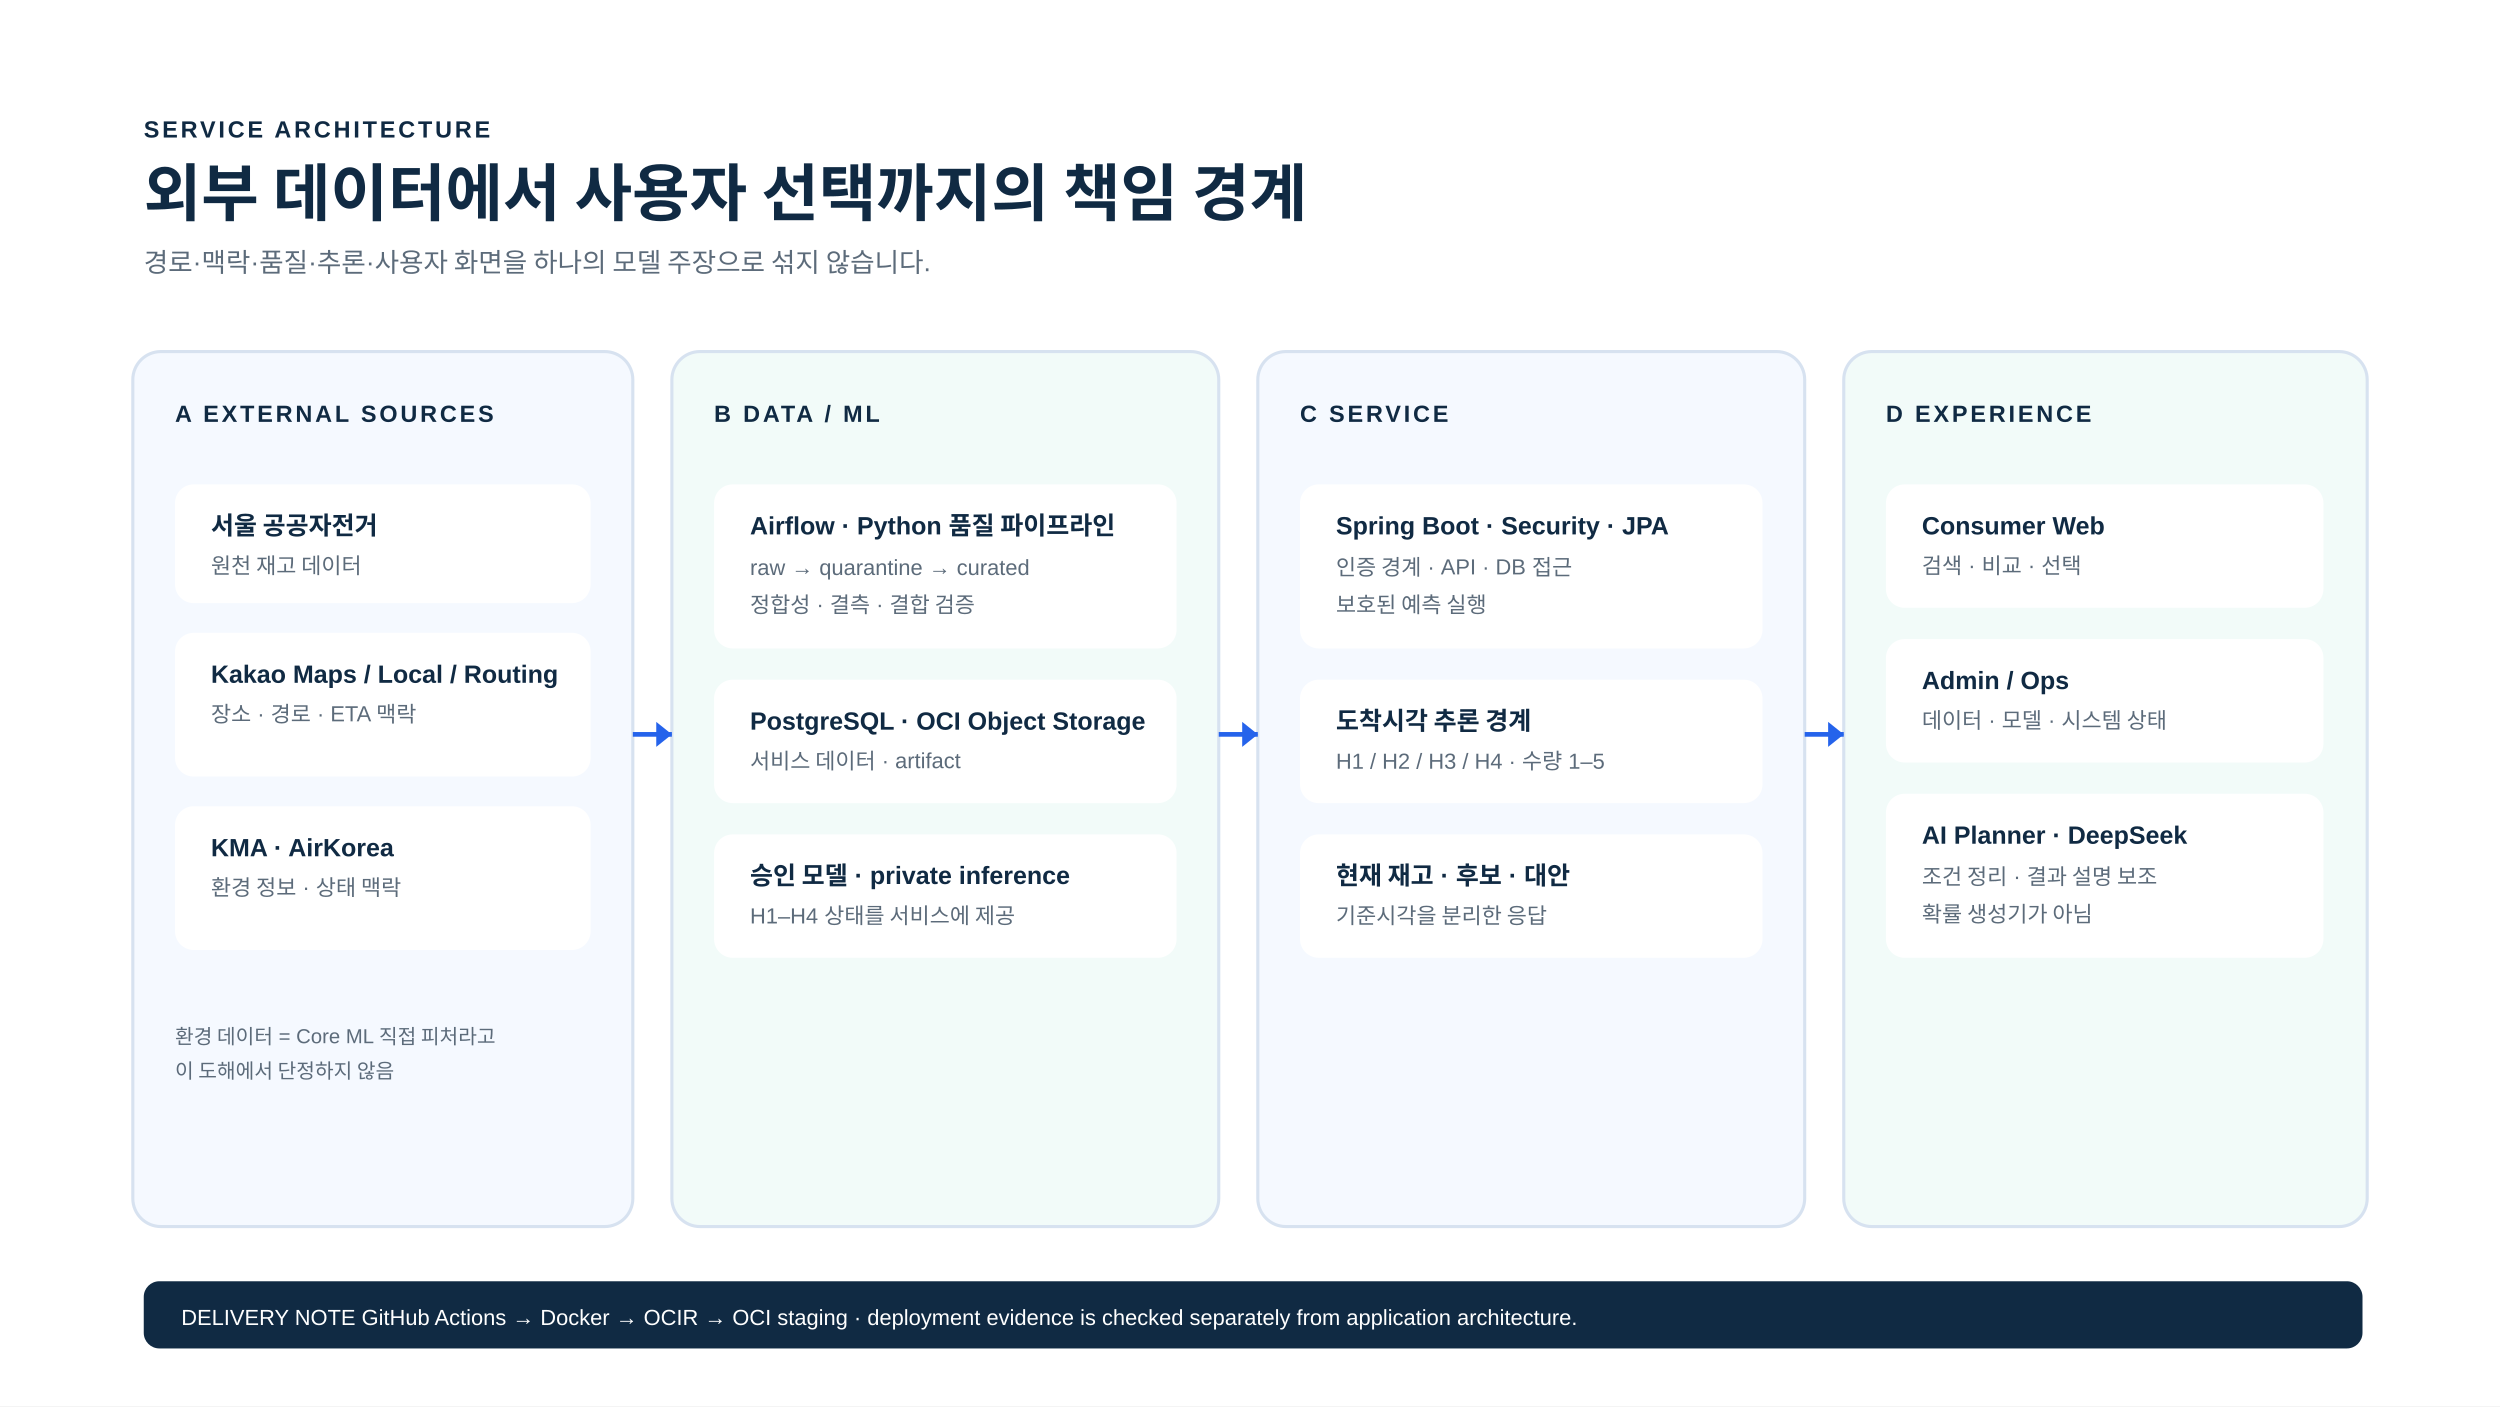
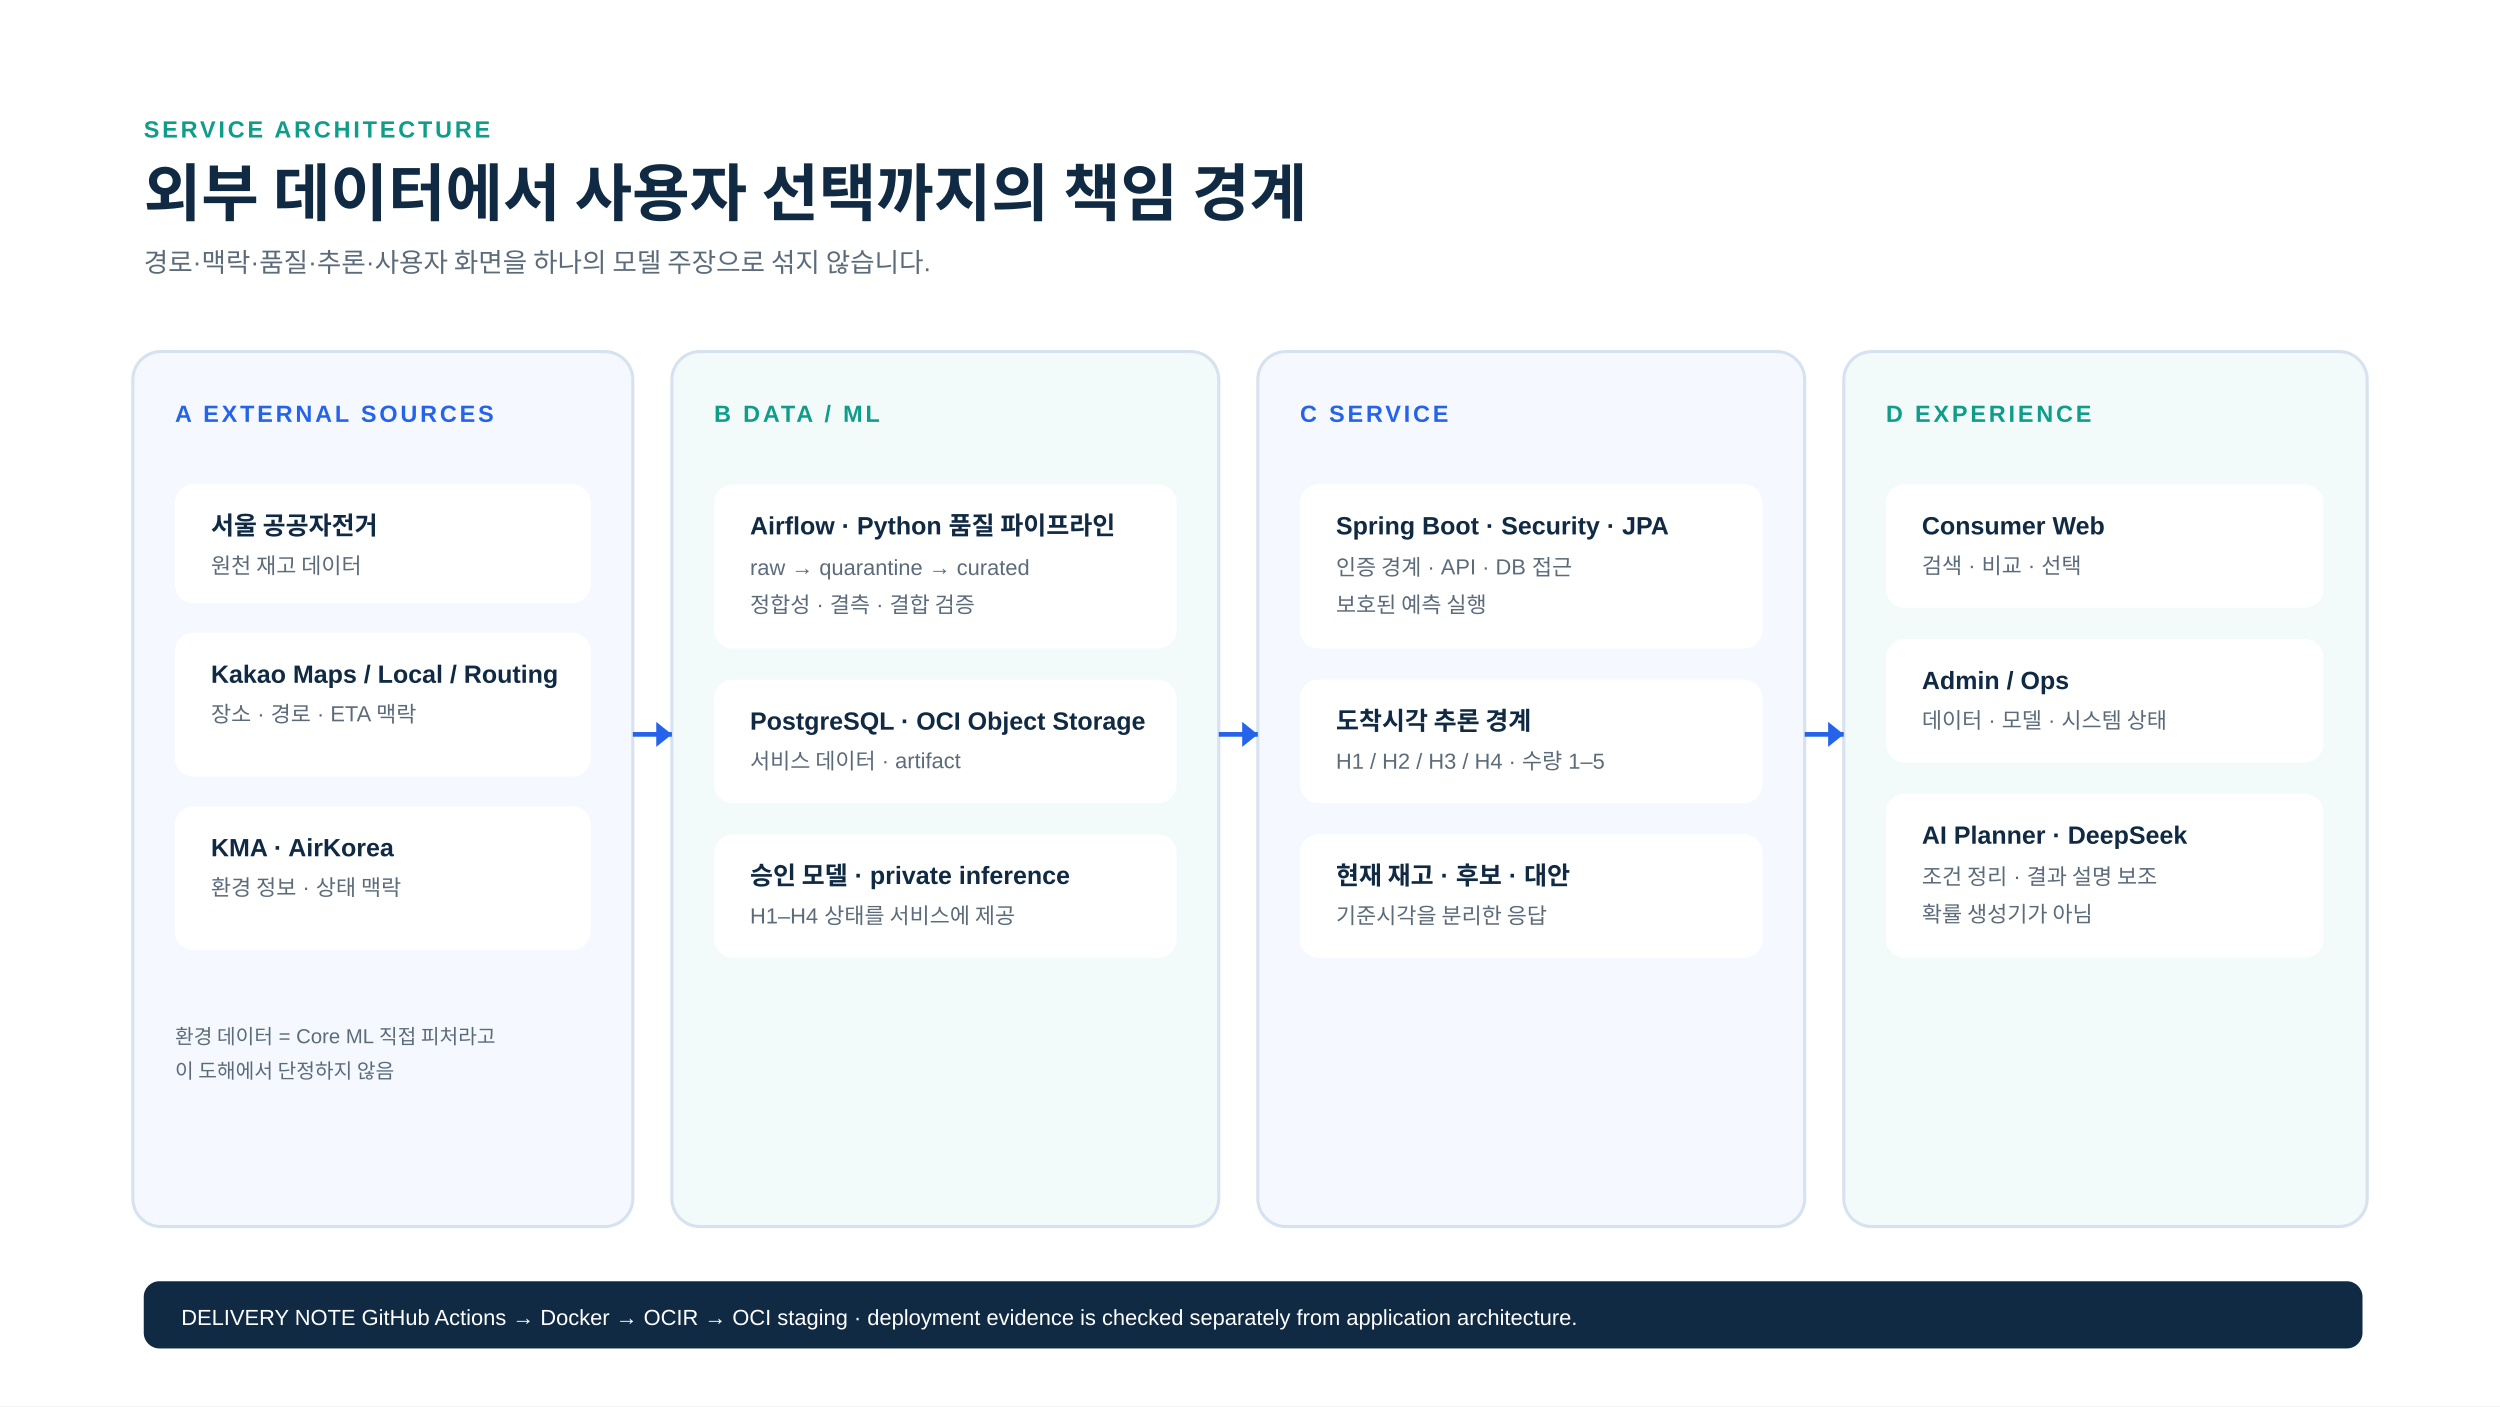
<svg xmlns="http://www.w3.org/2000/svg" viewBox="0 0 1600 900" role="img" aria-labelledby="title desc">
-   <style>text{font-family:Arial,'Noto Sans KR',sans-serif;fill:#102A43}.cap{font-size:15px;font-weight:800;letter-spacing:1.8px}.h{font-size:40px;font-weight:800}.sub{font-size:17px;fill:#5C6B7A}.t{font-size:16px;font-weight:700}.b{font-size:14px;fill:#5C6B7A}.s{font-size:13px;fill:#5C6B7A}</style>
+   <style>text{font-family:Arial,'Noto Sans KR',sans-serif}.cap{font-size:15px;font-weight:800;letter-spacing:1.8px}.h{font-size:40px;font-weight:800;fill:#102A43}.sub{font-size:17px;fill:#5C6B7A}.t{font-size:16px;font-weight:700;fill:#102A43}.b{font-size:14px;fill:#5C6B7A}.s{font-size:13px;fill:#5C6B7A}.text-main{fill:#102A43}.text-muted{fill:#5C6B7A}.text-white{fill:#FFFFFF}.text-teal{fill:#0F9D8A}.text-blue{fill:#2563EB}</style>
  <rect width="1600" height="900" fill="white" />
-   <text x="92" y="88" class="cap" fill="#0F9D8A">SERVICE ARCHITECTURE</text>
-   <text x="92" y="138" class="h">외부 데이터에서 사용자 선택까지의 책임 경계</text>
-   <text x="92" y="174" class="sub">경로·맥락·품질·추론·사용자 화면을 하나의 모델 주장으로 섞지 않습니다.</text>
+   <text x="92" y="88" class="cap text-teal">SERVICE ARCHITECTURE</text>
+   <text x="92" y="138" class="h text-main">외부 데이터에서 사용자 선택까지의 책임 경계</text>
+   <text x="92" y="174" class="sub text-muted">경로·맥락·품질·추론·사용자 화면을 하나의 모델 주장으로 섞지 않습니다.</text>
  <g stroke="#D7E2F0" stroke-width="2">
    <rect x="85" y="225" width="320" height="560" rx="18" fill="#F5F9FF" />
    <rect x="430" y="225" width="350" height="560" rx="18" fill="#F2FBF9" />
    <rect x="805" y="225" width="350" height="560" rx="18" fill="#F5F9FF" />
    <rect x="1180" y="225" width="335" height="560" rx="18" fill="#F2FBF9" />
  </g>
  <text x="112" y="270" class="cap" fill="#2563EB">A  EXTERNAL SOURCES</text>
  <text x="457" y="270" class="cap" fill="#0F9D8A">B  DATA / ML</text>
  <text x="832" y="270" class="cap" fill="#2563EB">C  SERVICE</text>
  <text x="1207" y="270" class="cap" fill="#0F9D8A">D  EXPERIENCE</text>
  <g>
    <rect x="112" y="310" width="266" height="76" rx="12" fill="white" />
    <text x="135" y="342" class="t">서울 공공자전거</text>
    <text x="135" y="367" class="b">원천 재고 데이터</text>
    <rect x="112" y="405" width="266" height="92" rx="12" fill="white" />
    <text x="135" y="437" class="t">Kakao Maps / Local / Routing</text>
    <text x="135" y="462" class="b">장소 · 경로 · ETA 맥락</text>
    <rect x="112" y="516" width="266" height="92" rx="12" fill="white" />
    <text x="135" y="548" class="t">KMA · AirKorea</text>
    <text x="135" y="573" class="b">환경 정보 · 상태 맥락</text>
    <text x="112" y="668" class="s">환경 데이터 = Core ML 직접 피처라고</text>
    <text x="112" y="690" class="s">이 도해에서 단정하지 않음</text>
  </g>
  <g>
    <rect x="457" y="310" width="296" height="105" rx="12" fill="white" />
    <text x="480" y="342" class="t">Airflow · Python 품질 파이프라인</text>
    <text x="480" y="368" class="b">raw → quarantine → curated</text>
    <text x="480" y="392" class="b">정합성 · 결측 · 결합 검증</text>
    <rect x="457" y="435" width="296" height="79" rx="12" fill="white" />
    <text x="480" y="467" class="t">PostgreSQL · OCI Object Storage</text>
    <text x="480" y="492" class="b">서비스 데이터 · artifact</text>
    <rect x="457" y="534" width="296" height="79" rx="12" fill="white" />
    <text x="480" y="566" class="t">승인 모델 · private inference</text>
    <text x="480" y="591" class="b">H1–H4 상태를 서비스에 제공</text>
  </g>
  <g>
    <rect x="832" y="310" width="296" height="105" rx="12" fill="white" />
    <text x="855" y="342" class="t">Spring Boot · Security · JPA</text>
    <text x="855" y="368" class="b">인증 경계 · API · DB 접근</text>
    <text x="855" y="392" class="b">보호된 예측 실행</text>
    <rect x="832" y="435" width="296" height="79" rx="12" fill="white" />
    <text x="855" y="467" class="t">도착시각 추론 경계</text>
    <text x="855" y="492" class="b">H1 / H2 / H3 / H4 · 수량 1–5</text>
    <rect x="832" y="534" width="296" height="79" rx="12" fill="white" />
    <text x="855" y="566" class="t">현재 재고 · 후보 · 대안</text>
    <text x="855" y="591" class="b">기준시각을 분리한 응답</text>
  </g>
  <g>
    <rect x="1207" y="310" width="280" height="79" rx="12" fill="white" />
    <text x="1230" y="342" class="t">Consumer Web</text>
    <text x="1230" y="367" class="b">검색 · 비교 · 선택</text>
    <rect x="1207" y="409" width="280" height="79" rx="12" fill="white" />
    <text x="1230" y="441" class="t">Admin / Ops</text>
    <text x="1230" y="466" class="b">데이터 · 모델 · 시스템 상태</text>
    <rect x="1207" y="508" width="280" height="105" rx="12" fill="white" />
    <text x="1230" y="540" class="t">AI Planner · DeepSeek</text>
    <text x="1230" y="566" class="b">조건 정리 · 결과 설명 보조</text>
    <text x="1230" y="590" class="b">확률 생성기가 아님</text>
  </g>
  <g fill="none" stroke="#2563EB" stroke-width="3">
    <path d="M405 470h25" />
    <path d="M780 470h25" />
    <path d="M1155 470h25" />
  </g>
  <g fill="#2563EB">
    <path d="M420 462l10 8-10 8" />
    <path d="M795 462l10 8-10 8" />
    <path d="M1170 462l10 8-10 8" />
  </g>
  <rect x="92" y="820" width="1420" height="43" rx="10" fill="#102A43" />
-   <text x="116" y="848" class="b" style="fill:white">DELIVERY NOTE  GitHub Actions → Docker → OCIR → OCI staging  ·  deployment evidence is checked separately from application architecture.</text>
+   <text x="116" y="848" class="b text-white">DELIVERY NOTE  GitHub Actions → Docker → OCIR → OCI staging  ·  deployment evidence is checked separately from application architecture.</text>
</svg>
